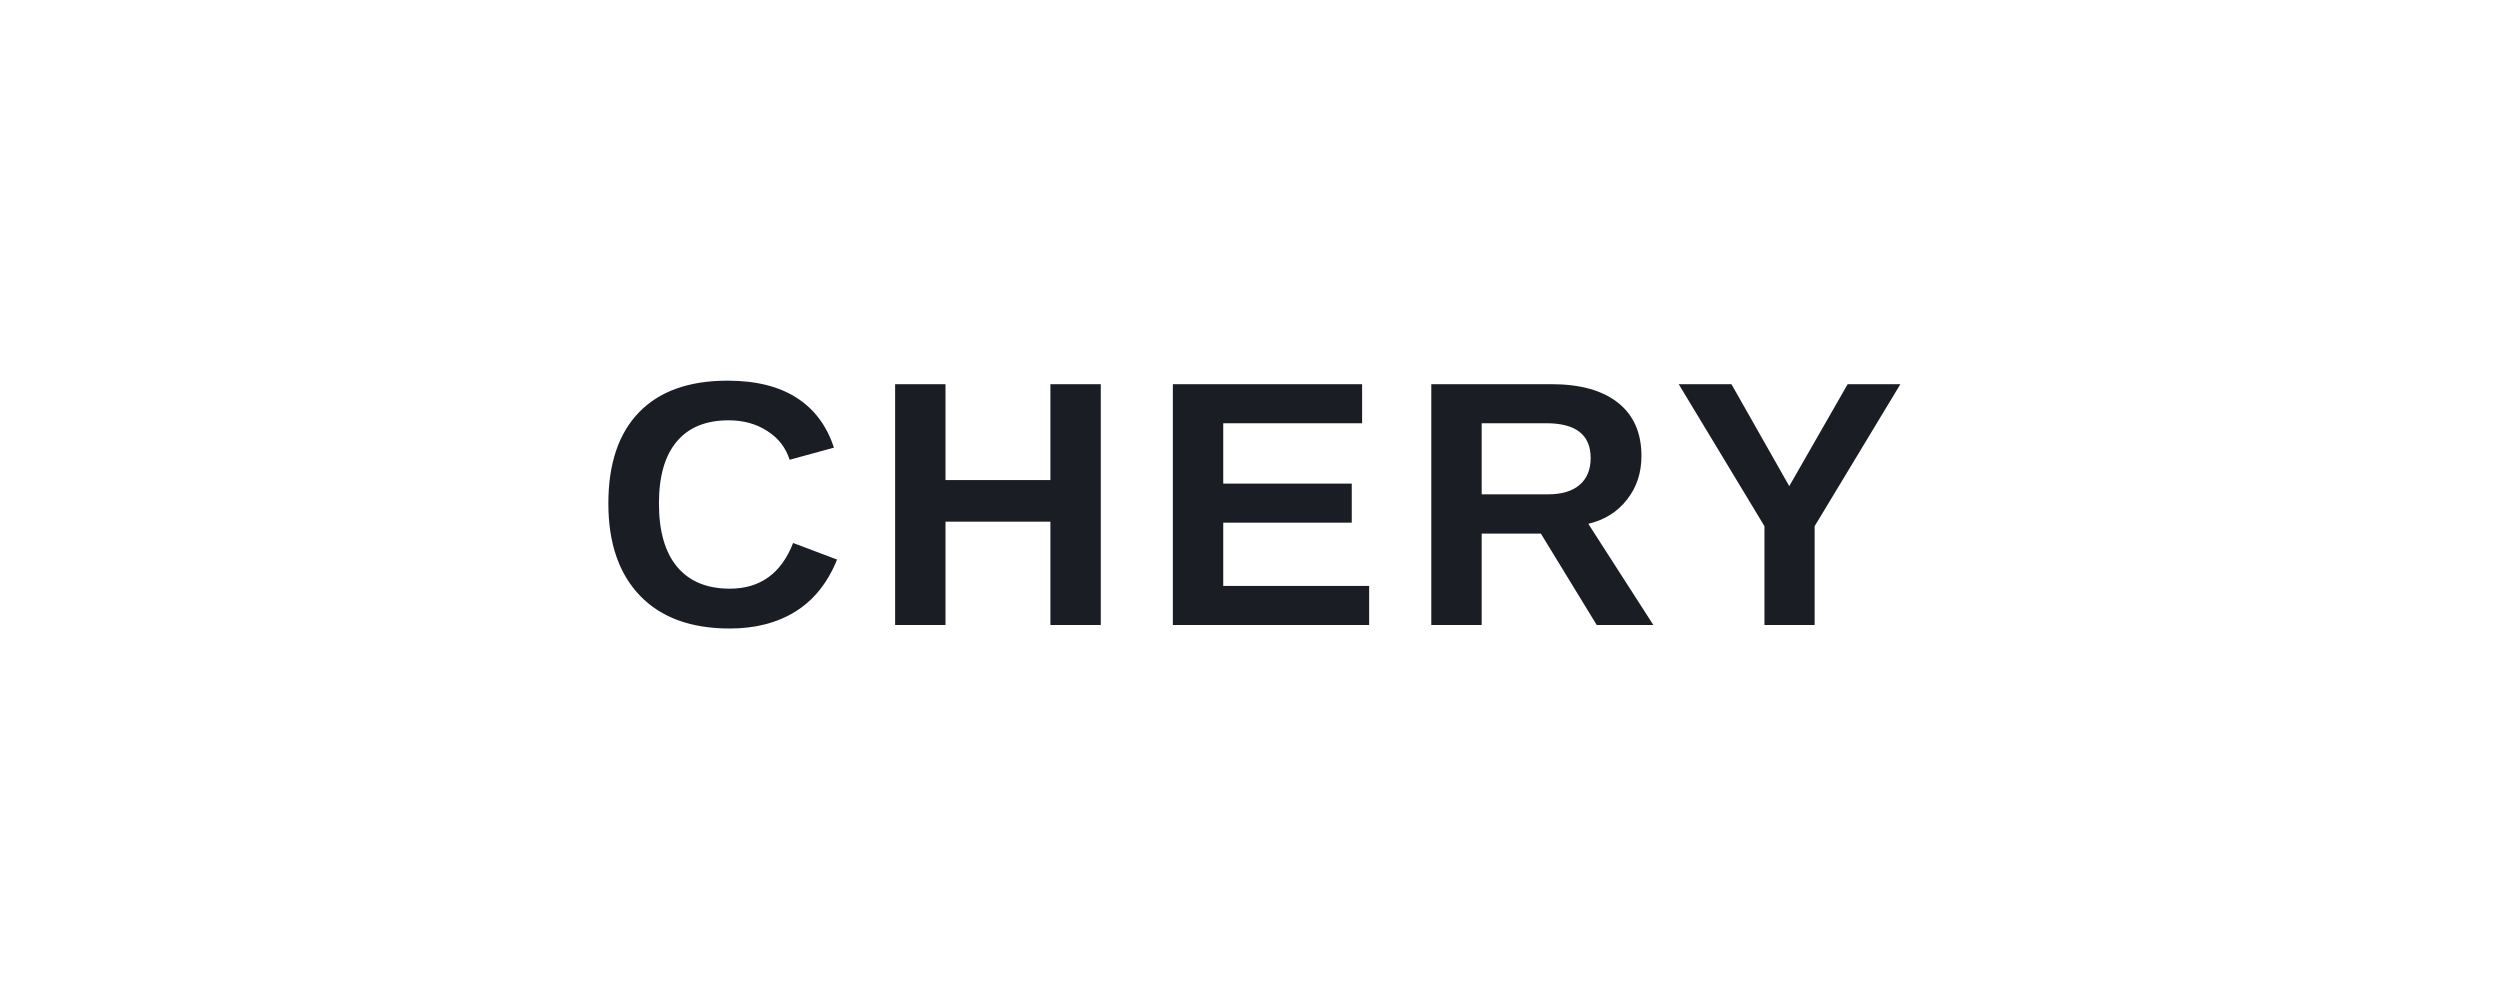
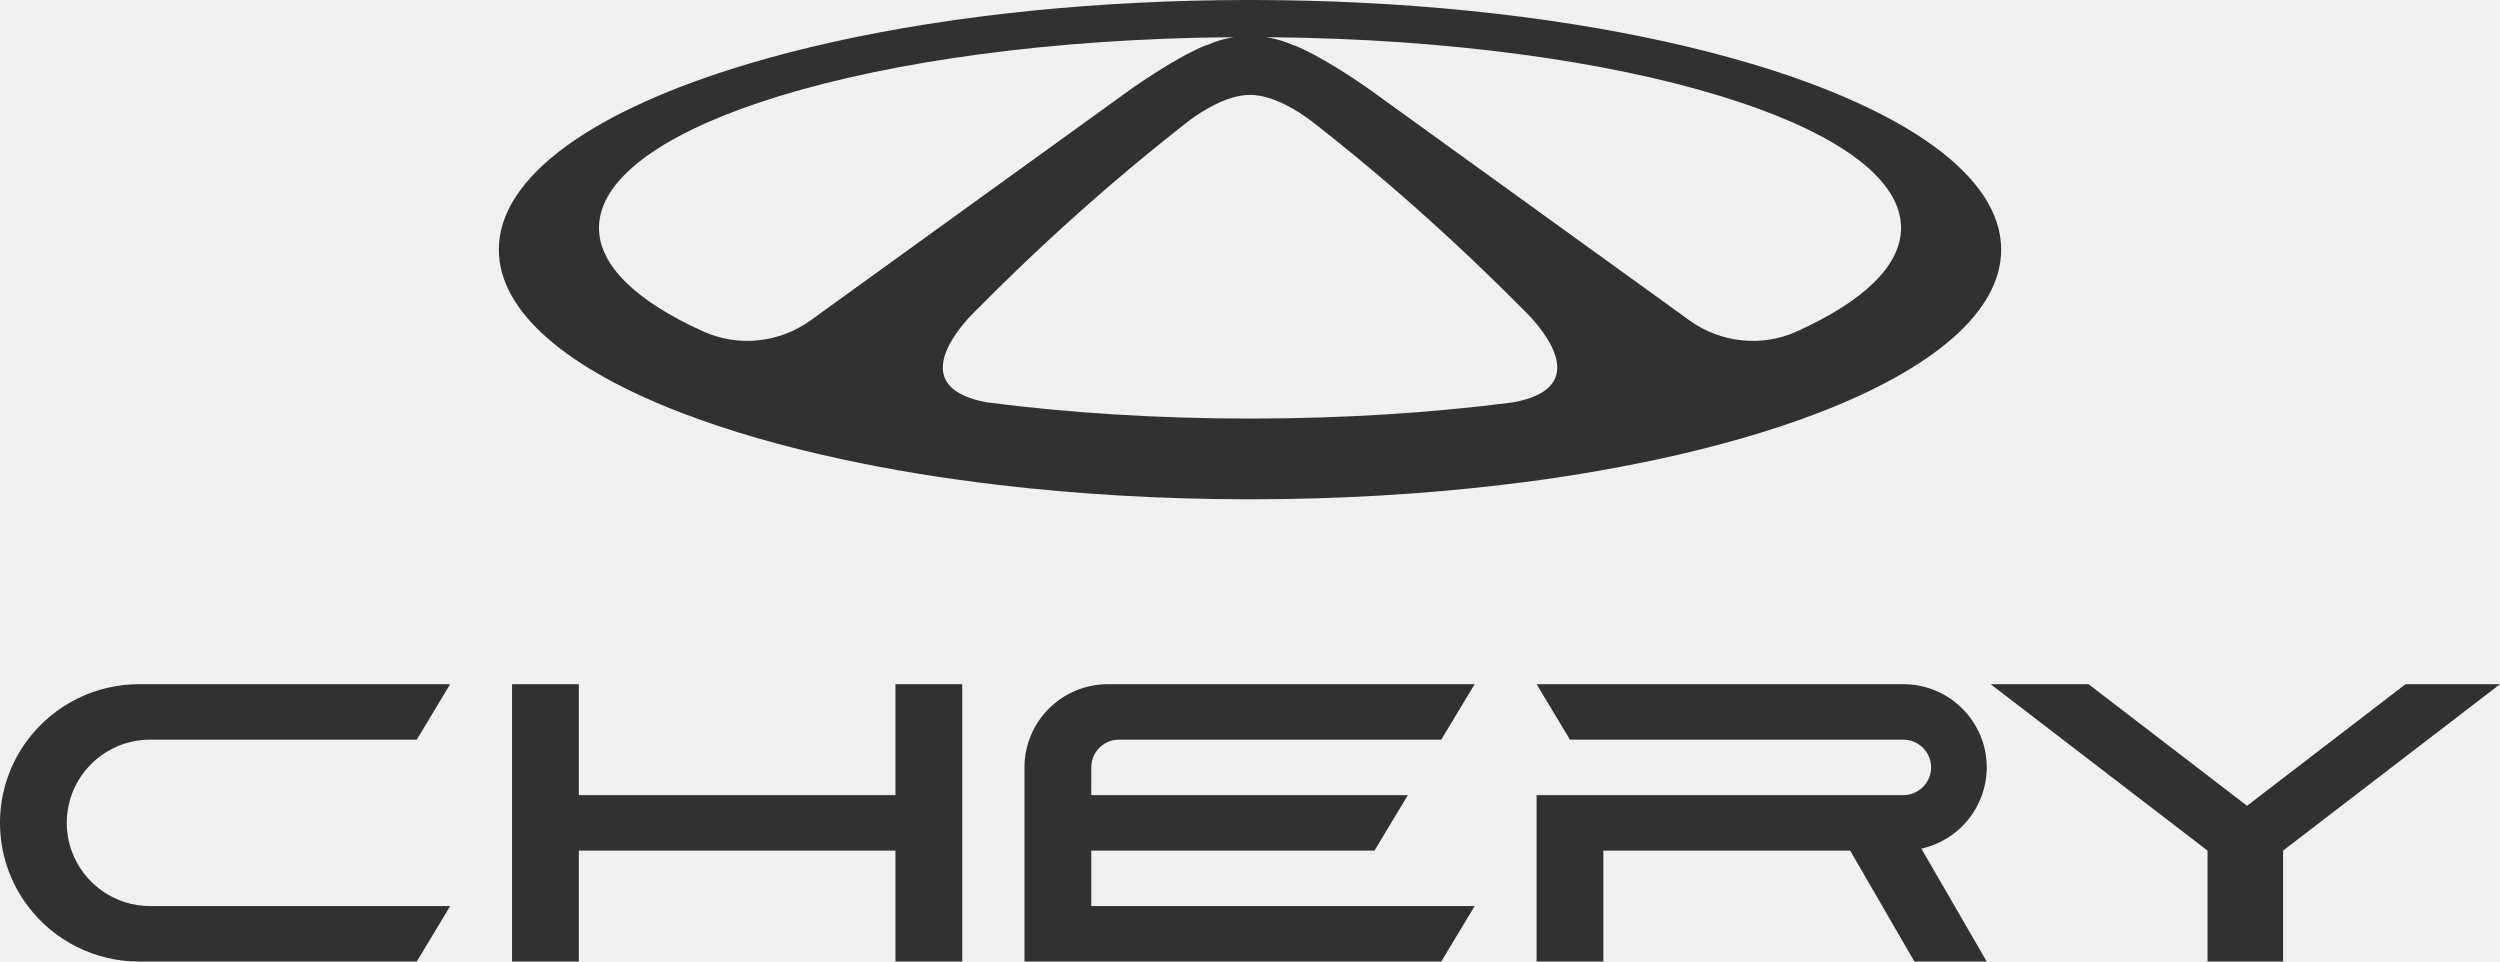
- <svg xmlns="http://www.w3.org/2000/svg" viewBox="0 0 200 80" width="200" height="80">
-   <rect width="200" height="80" fill="#FFFFFF" />
-   <text x="100" y="50" font-family="Arial, sans-serif" font-weight="900" font-size="28" text-anchor="middle" fill="#1A1D23" letter-spacing="2">CHERY</text>
+ <svg xmlns="http://www.w3.org/2000/svg" width="500" height="192.31" version="1.1" viewBox="0 0 500 192.31">
+   <path d="m13.356 164.57c0-9.189 7.474-16.641 16.692-16.641h53.304l6.676-11.093h-62.205a27.837 27.837 0 0 0-22.256 11.096 27.554 27.554 0 0 0-5.567 16.635 27.548 27.548 0 0 0 5.567 16.641 27.821 27.821 0 0 0 22.253 11.103h55.532l6.676-11.093h-59.981a16.692 16.692 0 0 1-15.737-11.093 16.58 16.58 0 0 1-0.955-5.545v-6e-3zm383.99-11.093c0-9.192-7.474-16.641-16.692-16.641h-73.336l6.676 11.096h66.66c3.074 0 5.564 2.481 5.564 5.545s-2.49 5.545-5.564 5.545h-73.336v33.288h13.353v-22.192h49.359l12.853 22.192h14.465l-13.077-22.587a16.654 16.654 0 0 0 13.077-16.247m83.766-16.641-31.705 24.321-31.705-24.321h-19.583l43.385 33.282v22.192h15.112v-22.189l43.388-33.285zm-262.86 16.503a5.554 5.554 0 0 1 5.554-5.41h64.446l6.679-11.093h-73.34c-9.218 0-16.696 7.452-16.696 16.641v38.83h83.356l6.679-11.093h-76.68v-11.093h56.644l6.679-11.096h-63.324zm141.11-87.048c-7.032 3.179-15.25 2.282-21.503-2.234l-8.253-5.962-55.564-40.109-0.186-0.131-0.167-0.122-0.391-0.272c-2.282-1.587-9.333-6.356-14.548-8.439-0.022 0.01-0.042 0.026-0.064 0.038a16.006 16.006 0 0 0-1.25-0.519c-0.035-0.013-0.064-0.029-0.099-0.035a21.026 21.026 0 0 0-4.087-1.064c2.122 0.013 4.221 0.042 6.314 0.09l1.388 0.029c34.76 0.846 65.641 5.696 87.263 12.971h0.01c19.92 6.699 31.984 15.465 31.984 25.045 0 7.638-7.66 14.75-20.853 20.715zm-56.795 14.186c-16.077 2.083-33.862 3.24-52.561 3.24-18.702 0-36.484-1.154-52.561-3.237-14.686-2.644-7.612-12.571-3.766-16.833a0.702 0.702 0 0 1 0.122-0.125c0.929-1.029 1.651-1.705 1.779-1.821 0.016-0.01 0.019-0.019 0.019-0.019a424.23 424.23 0 0 1 7.647-7.538 438.01 438.01 0 0 1 25.93-23.096c2.67-2.196 5.34-4.337 8-6.41l0.019-0.013a16.064 16.064 0 0 1 0.875-0.676c2.045-1.516 7.237-4.981 11.936-4.968 4.696-0.013 9.888 3.452 11.929 4.968 0.106 0.07 0.196 0.141 0.282 0.212l0.234 0.176c0.106 0.077 0.192 0.147 0.247 0.196l0.093 0.074 0.042 0.032a419.07 419.07 0 0 1 8.006 6.41 439.73 439.73 0 0 1 25.92 23.096 415.03 415.03 0 0 1 7.67 7.558l0.067 0.07c0.237 0.212 0.878 0.833 1.683 1.712l0.01 0.01c3.814 4.173 11.234 14.308-3.622 16.987zm-140.42-16.42c-6.25 4.516-14.468 5.413-21.497 2.234-13.192-5.962-20.856-13.077-20.856-20.715 0-9.58 12.067-18.346 31.987-25.045 21.615-7.272 52.51-12.125 87.269-12.971l1.391-0.029c2.099-0.048 4.199-0.077 6.321-0.09-1.423 0.218-2.785 0.577-4.093 1.064-0.013 6e-3 -0.039 6e-3 -0.048 0.013a20.138 20.138 0 0 0-1.301 0.545 0.769 0.769 0 0 0-0.064-0.042c-5.215 2.083-12.269 6.853-14.551 8.439l-0.385 0.272-0.359 0.256-55.561 40.106-8.256 5.962zm188.17-51.292c-21.391-6.378-48.327-10.756-78.112-12.218a449.42 449.42 0 0 0-21.333-0.545h-1.747c-7.244 0.013-14.359 0.196-21.327 0.545-29.795 1.462-56.731 5.833-78.125 12.218-30.641 9.141-49.91 22.404-49.91 37.163 0 12.5 13.83 23.936 36.67 32.692 9.272 3.551 20.032 6.673 31.965 9.234 9.699 2.093 20.179 3.827 31.26 5.128 15.737 1.859 32.686 2.878 50.343 2.878 17.654 0 34.599-1.016 50.336-2.878a333.59 333.59 0 0 0 31.263-5.128c11.93-2.564 22.692-5.683 31.965-9.234 22.843-8.756 36.667-20.192 36.667-32.692 0-14.756-19.272-28.022-49.91-37.163zm-171.23 124.07v22.189h-63.321v-22.189h-13.356v55.474h13.356v-22.192h63.321v22.192h13.356v-55.474z" fill="#313131" stroke-width=".188" />
</svg>
